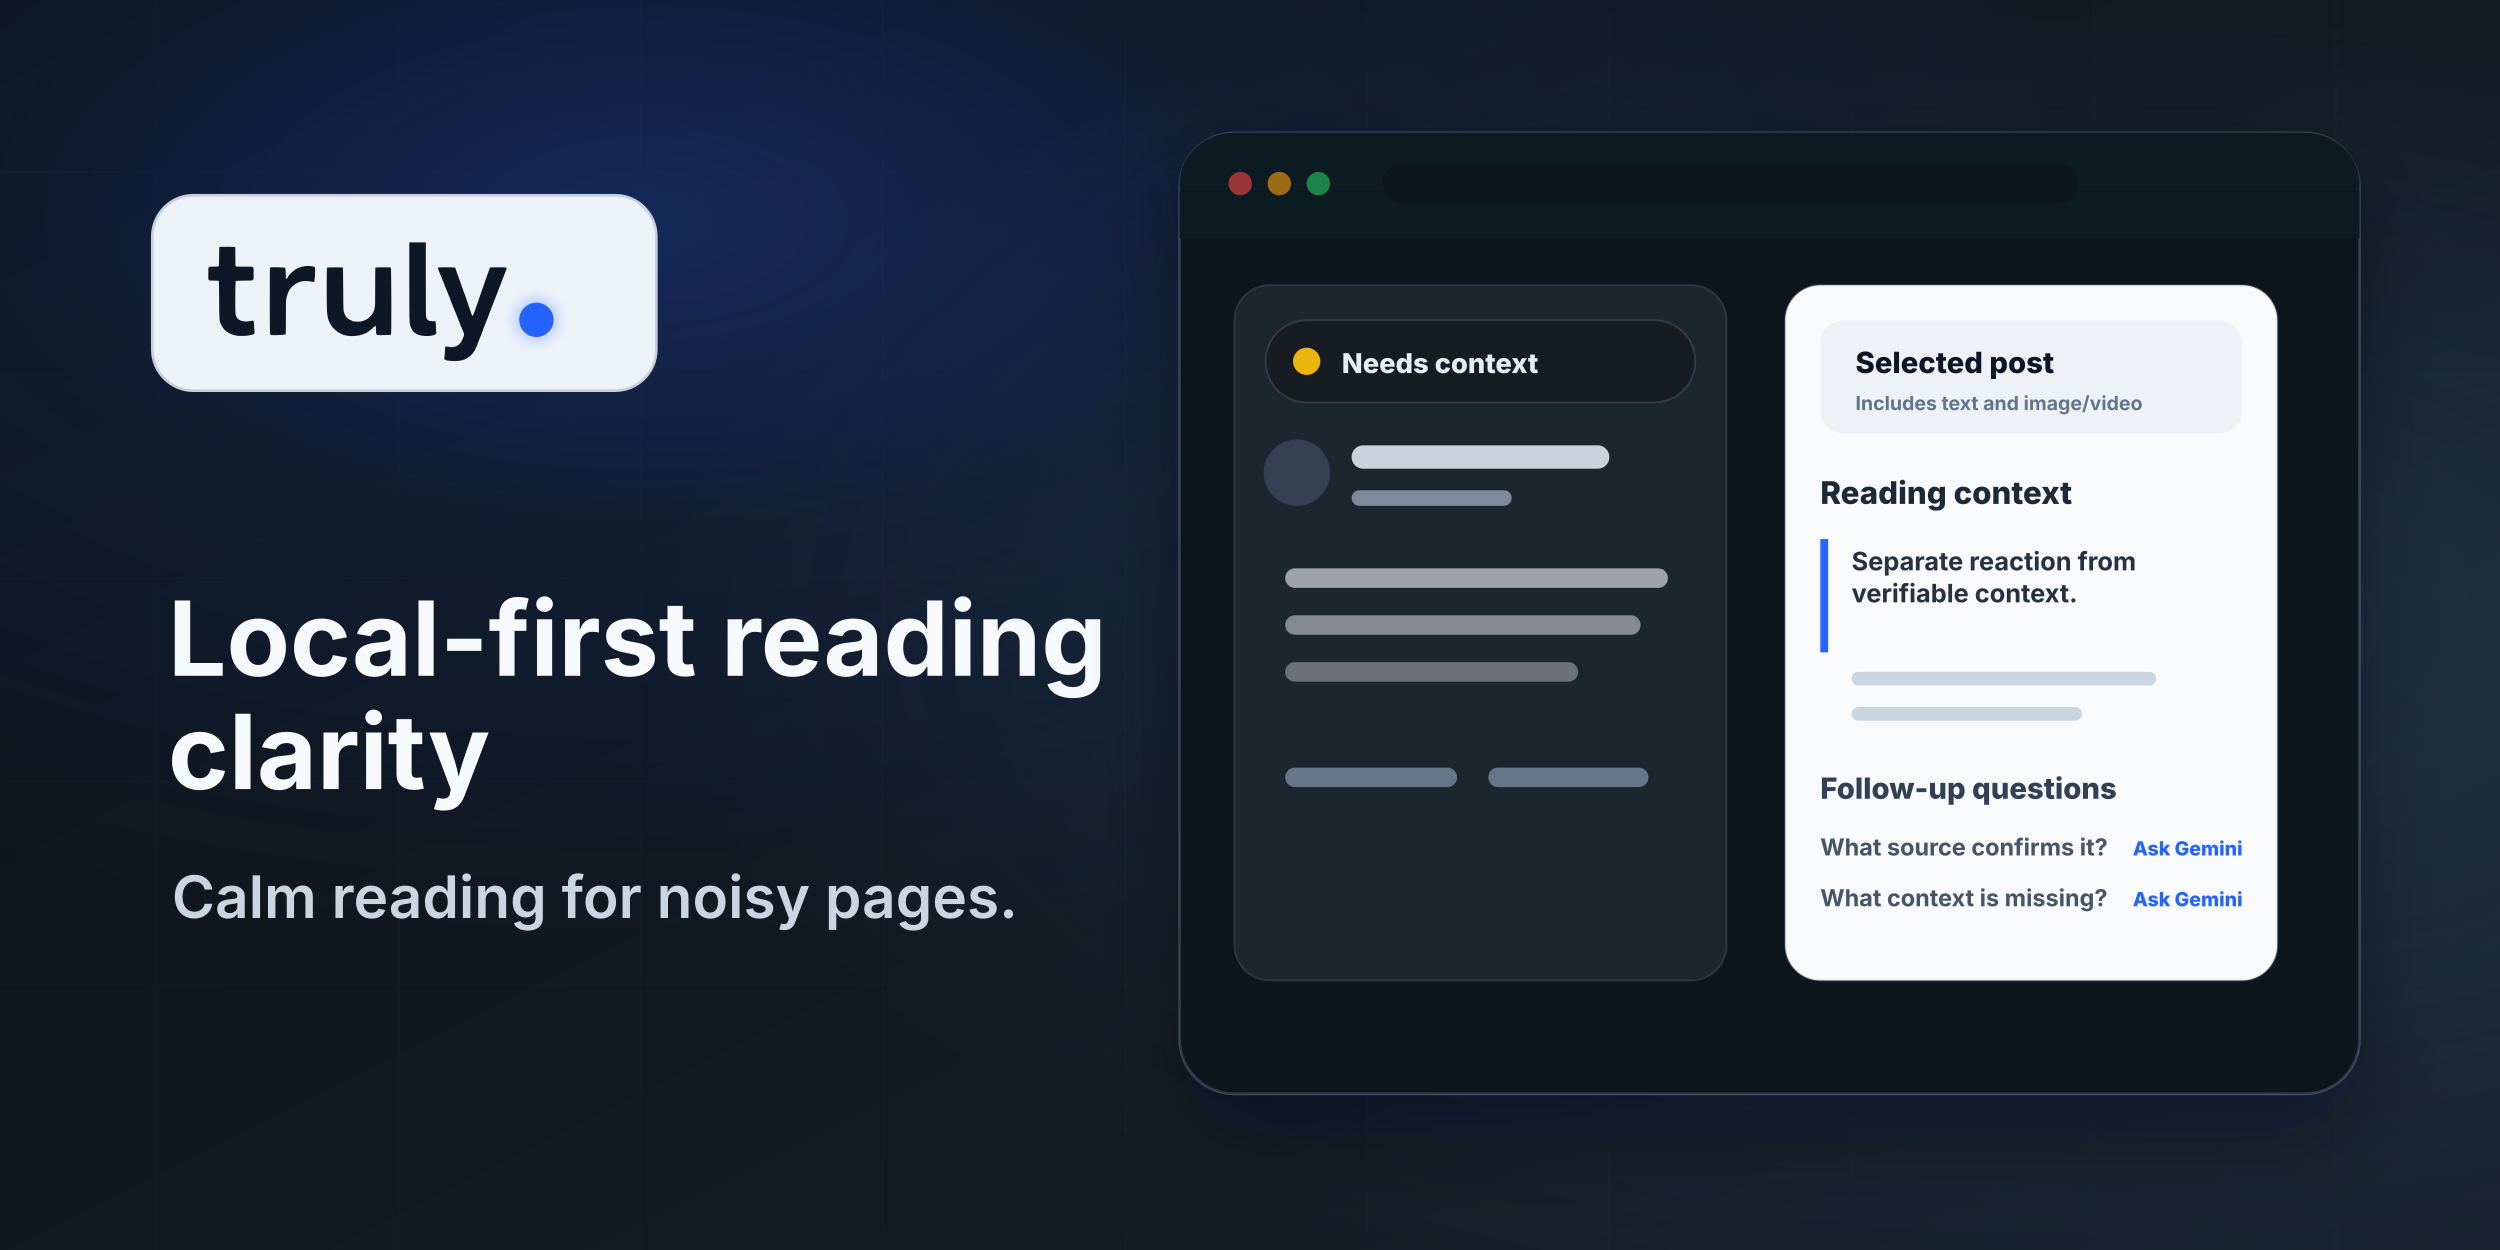
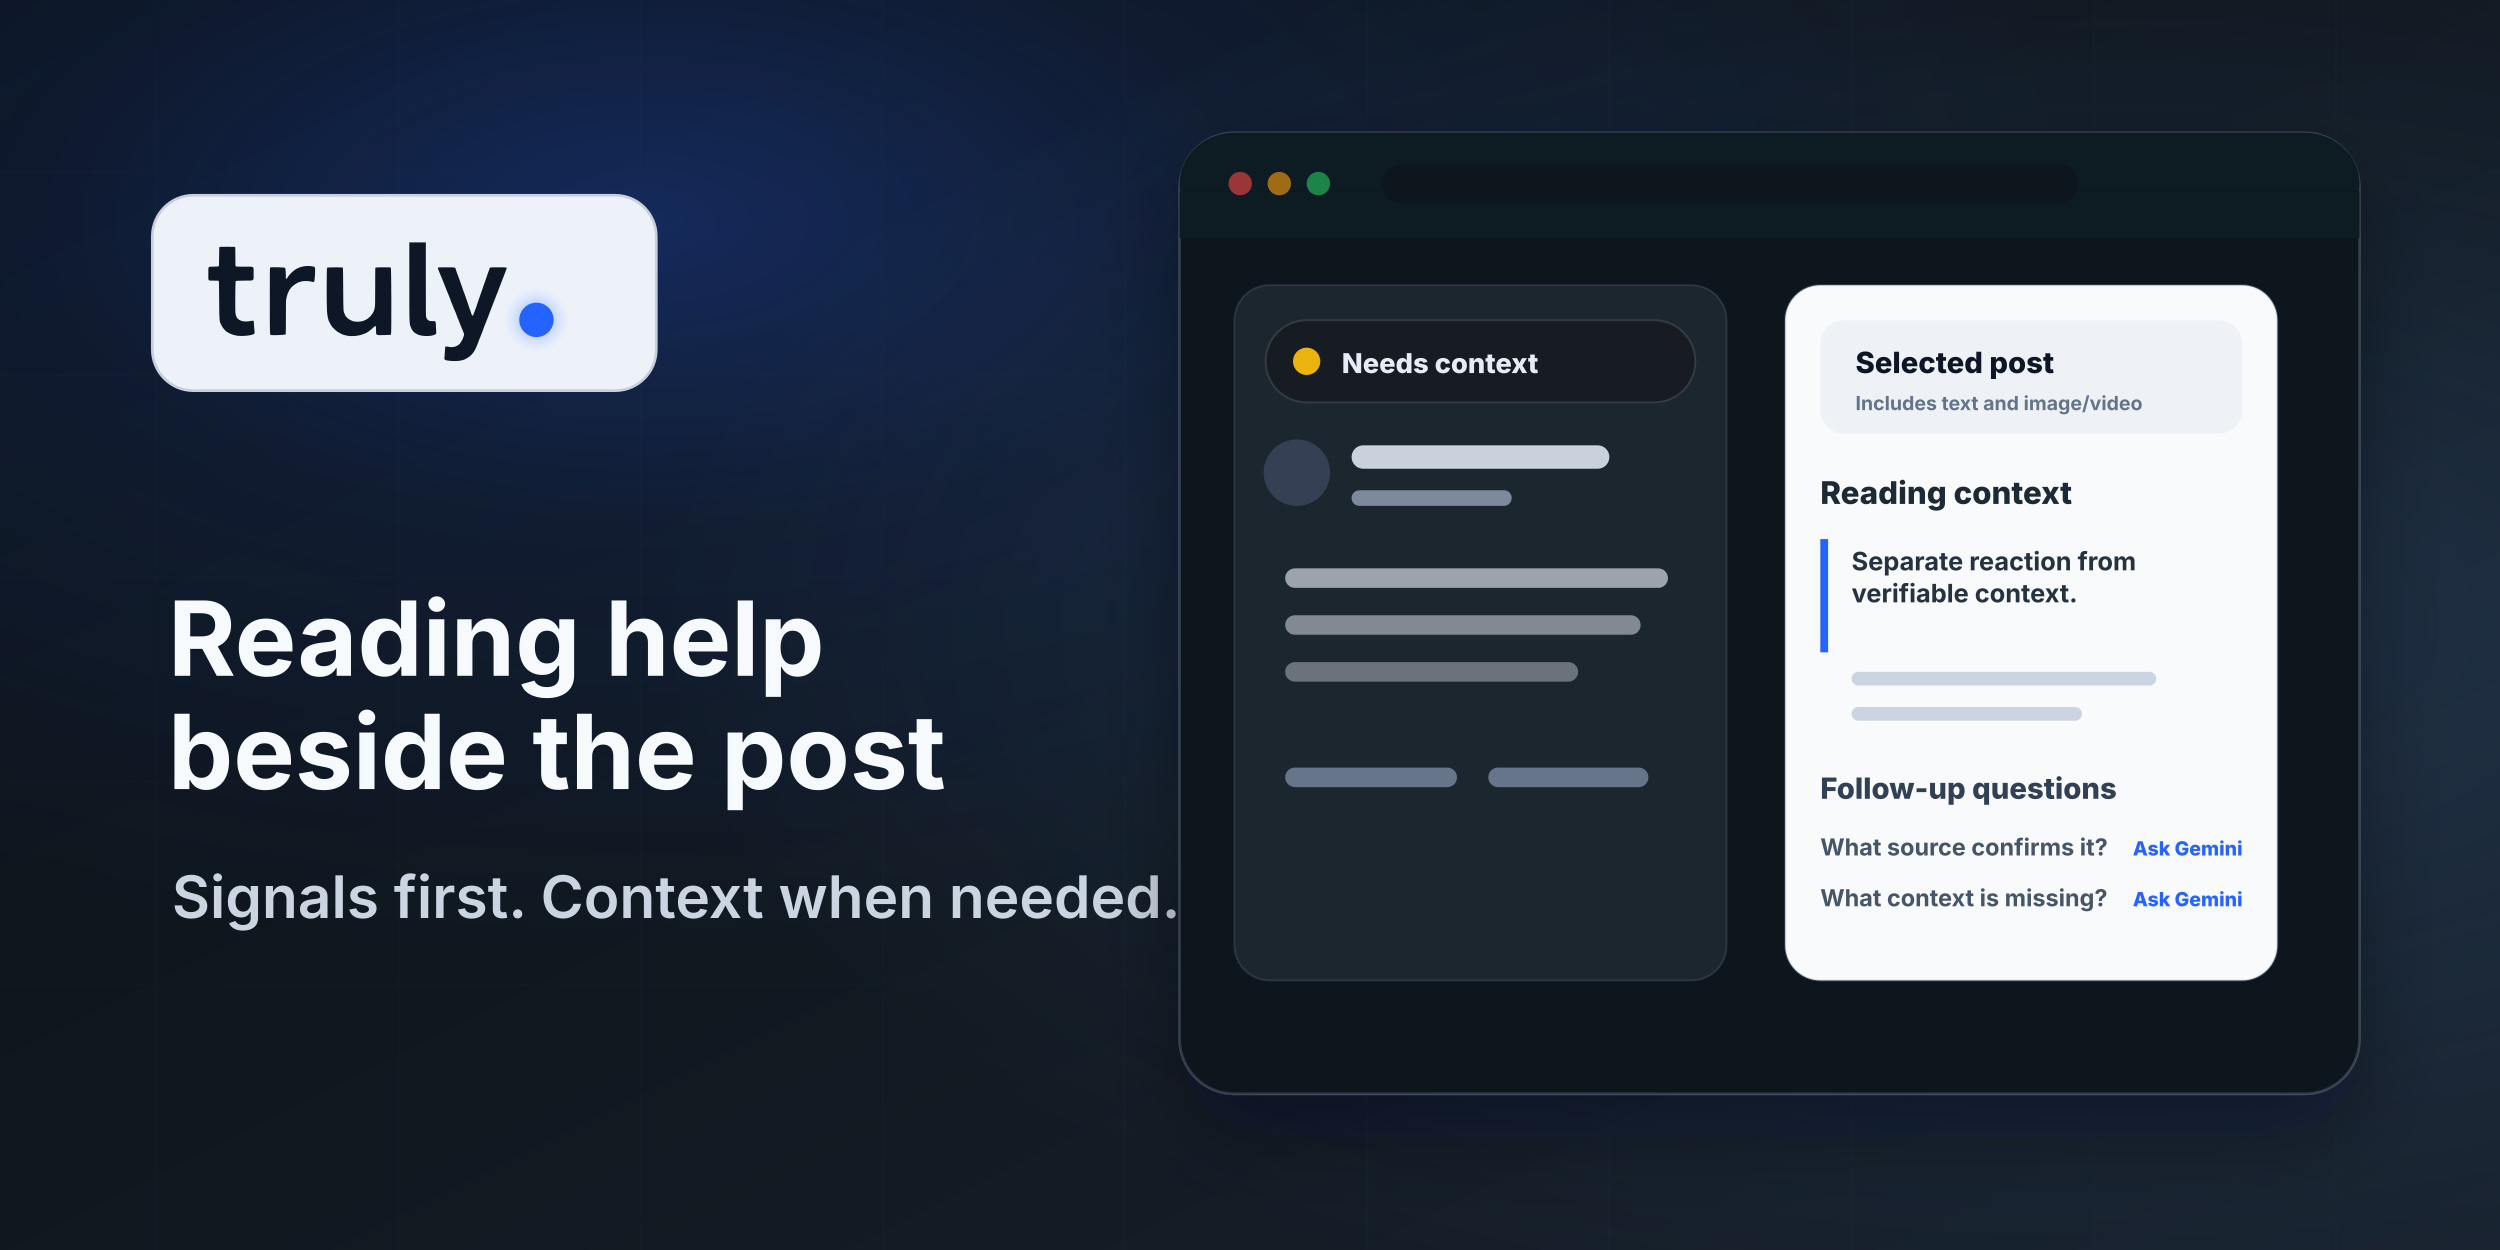
<svg xmlns="http://www.w3.org/2000/svg" width="1280" height="640" viewBox="0 0 1280 640">
  <defs>
    <linearGradient id="bg" x1="0" y1="0" x2="1" y2="1">
      <stop offset="0" stop-color="#0B1118" />
      <stop offset="0.54" stop-color="#111820" />
      <stop offset="1" stop-color="#18212D" />
    </linearGradient>
    <radialGradient id="blueGlow" cx="26%" cy="18%" r="58%">
      <stop offset="0" stop-color="#2563FF" stop-opacity="0.28" />
      <stop offset="0.42" stop-color="#2563FF" stop-opacity="0.09" />
      <stop offset="1" stop-color="#2563FF" stop-opacity="0" />
    </radialGradient>
    <radialGradient id="panelGlow" cx="84%" cy="50%" r="58%">
      <stop offset="0" stop-color="#60A5FA" stop-opacity="0.16" />
      <stop offset="1" stop-color="#60A5FA" stop-opacity="0" />
    </radialGradient>
    <filter id="shadow" x="-20%" y="-20%" width="140%" height="140%">
      <feDropShadow dx="0" dy="22" stdDeviation="22" flood-color="#020617" flood-opacity="0.38" />
    </filter>
    <filter id="softBlue" x="-80%" y="-80%" width="260%" height="260%">
      <feGaussianBlur stdDeviation="7" />
    </filter>
  </defs>
  <rect width="1280" height="640" fill="url(#bg)" />
  <rect width="1280" height="640" fill="url(#blueGlow)" />
  <rect width="1280" height="640" fill="url(#panelGlow)" />
  <g>
    <line x1="80" y1="0" x2="80" y2="640" stroke="#334155" stroke-opacity="0.065" />
    <line x1="204" y1="0" x2="204" y2="640" stroke="#334155" stroke-opacity="0.065" />
    <line x1="328" y1="0" x2="328" y2="640" stroke="#334155" stroke-opacity="0.065" />
    <line x1="452" y1="0" x2="452" y2="640" stroke="#334155" stroke-opacity="0.065" />
    <line x1="576" y1="0" x2="576" y2="640" stroke="#334155" stroke-opacity="0.065" />
    <line x1="700" y1="0" x2="700" y2="640" stroke="#334155" stroke-opacity="0.065" />
    <line x1="824" y1="0" x2="824" y2="640" stroke="#334155" stroke-opacity="0.065" />
    <line x1="948" y1="0" x2="948" y2="640" stroke="#334155" stroke-opacity="0.065" />
    <line x1="1072" y1="0" x2="1072" y2="640" stroke="#334155" stroke-opacity="0.065" />
    <line x1="1196" y1="0" x2="1196" y2="640" stroke="#334155" stroke-opacity="0.065" />
    <line x1="0" y1="88" x2="1280" y2="88" stroke="#334155" stroke-opacity="0.055" />
    <line x1="0" y1="192" x2="1280" y2="192" stroke="#334155" stroke-opacity="0.055" />
    <line x1="0" y1="296" x2="1280" y2="296" stroke="#334155" stroke-opacity="0.055" />
    <line x1="0" y1="400" x2="1280" y2="400" stroke="#334155" stroke-opacity="0.055" />
    <line x1="0" y1="504" x2="1280" y2="504" stroke="#334155" stroke-opacity="0.055" />
  </g>
  <g transform="translate(78 100)">
    <g transform="translate(0 0)">
      <rect x="0" y="0" width="258" height="100" rx="21" fill="#EDF2F8" stroke="#C7D0DC" stroke-width="1.4" />
      <svg x="25" y="20" width="194" height="69" viewBox="77.2 -33.2 1765.5 619.3">
        <defs>
          <radialGradient id="trulyHaloSocial-25-20">
            <stop offset="0%" stop-color="#C7D8FF" stop-opacity="0.95" />
            <stop offset="58%" stop-color="#C7D8FF" stop-opacity="0.9" />
            <stop offset="84%" stop-color="#DCE6FF" stop-opacity="0.55" />
            <stop offset="100%" stop-color="#DCE6FF" stop-opacity="0" />
          </radialGradient>
        </defs>
        <path fill="#0E1726" d="M 1047.032 178.750 C 1047.065 366.755, 1047.251 375.398, 1051.527 388.500 C 1058.019 408.388, 1067.590 420.181, 1083.500 427.895 C 1105.313 438.471, 1148.097 439.085, 1167 429.094 C 1171.870 426.519, 1173.168 423.646, 1172.463 417 C 1172.142 413.975, 1171.532 402.697, 1171.108 391.939 C 1170.077 365.824, 1170.259 366.151, 1157.128 366.770 C 1139.385 367.605, 1130.546 362.737, 1126.144 349.706 C 1124 343.359, 1124 343.359, 1124 171.680 L 1124 0 1085.500 0 L 1047 0 1047.032 178.750 M 163.371 20.690 C 161.244 21.107, 161.241 21.169, 160.836 65.053 C 160.472 104.478, 160.258 109.170, 158.756 110.672 C 157.325 112.104, 153.945 112.414, 135.476 112.807 C 107.828 113.396, 110.607 109.692, 110.546 146.029 C 110.487 181.623, 107.599 178, 136.033 178 C 155.015 178, 157.928 178.208, 159.128 179.653 C 160.259 181.016, 160.590 196.692, 161.014 268.903 C 161.599 368.650, 161.517 367.800, 172.388 387 C 173.789 389.475, 175.681 392.850, 176.592 394.500 C 179.994 400.660, 191.465 413.587, 195.093 415.349 C 195.867 415.725, 198.525 417.366, 201 418.996 C 203.475 420.626, 206.625 422.422, 208 422.987 C 209.375 423.552, 211.694 424.686, 213.154 425.507 C 214.614 426.328, 216.432 427, 217.193 427 C 217.954 427, 220.342 427.900, 222.500 429 C 224.658 430.100, 227.143 431, 228.023 431 C 228.903 431, 233.196 431.990, 237.562 433.201 C 261.154 439.741, 320.347 433.628, 325.433 424.125 C 326.598 421.948, 326.065 411.042, 324.107 397 C 323.532 392.875, 323.048 385.619, 323.031 380.875 C 322.970 363.735, 322.301 363.062, 308.274 366.010 C 271.477 373.744, 244.014 363.044, 238.950 339 C 238.429 336.525, 237.500 332.025, 236.885 329 C 235.277 321.081, 236.234 181.367, 237.908 179.691 C 238.769 178.828, 249.833 178.362, 278.022 178 C 327.241 177.368, 321.500 181.631, 321.500 145.714 C 321.500 108.646, 327.013 113, 280.085 113 C 243.310 113, 241.095 112.897, 238.861 111.088 C 236.500 109.177, 236.500 109.177, 236.500 65.552 C 236.500 27.863, 236.296 21.798, 235 20.979 C 233.555 20.065, 167.907 19.800, 163.371 20.690 M 555 111.369 C 534.088 115.568, 521.987 121.056, 506.500 133.366 C 495.694 141.954, 480 159.907, 480 163.679 C 480 165.189, 475.555 169, 473.794 169 C 472.065 169, 470.617 164.804, 471.435 162.165 C 472.735 157.973, 470.408 121.272, 468.675 118.627 C 467.012 116.089, 404.618 114.291, 398.582 116.607 C 397.149 117.157, 397 131.955, 397 274.013 C 397 430.812, 397 430.812, 402.133 431.518 C 415.899 433.412, 470.091 430.890, 471.072 428.310 C 471.614 426.886, 472 393.605, 472 348.390 C 472 285.156, 472.260 269.770, 473.416 264.706 C 474.195 261.292, 475.293 256.475, 475.858 254 C 478.345 243.089, 481.860 233.173, 485.073 228 C 485.586 227.175, 486.463 225.435, 487.022 224.132 C 487.582 222.830, 488.938 220.580, 490.037 219.132 C 491.135 217.685, 492.813 215.419, 493.767 214.097 C 503.468 200.646, 525.702 185.904, 540.535 183.087 C 543.266 182.568, 546.767 181.661, 548.315 181.072 C 552.561 179.455, 578.313 179.715, 584.412 181.435 C 590.282 183.091, 602.204 185.129, 602.761 184.572 C 606.906 180.427, 610.300 120.609, 606.662 115.823 C 602.361 110.168, 573.412 107.671, 555 111.369 M 663.902 117.618 C 661.645 120.336, 661.309 290.280, 663.500 320.583 C 665.218 344.339, 669.810 365.082, 674.702 371.186 C 675.281 371.909, 676.099 373.616, 676.518 374.981 C 676.938 376.345, 678.201 378.820, 679.325 380.481 C 684.092 387.521, 685 388.942, 685 389.363 C 685 391.969, 705.878 412.239, 713.500 417.034 C 719.740 420.959, 721.092 421.711, 727.500 424.818 C 737.312 429.577, 740.719 431, 742.296 431 C 743.117 431, 746.649 431.874, 750.145 432.942 C 773.139 439.968, 813.654 436.275, 838.610 424.877 C 840.870 423.845, 843.153 423, 843.684 423 C 847.152 423, 870.249 405.863, 879.500 396.426 C 890.525 385.179, 891.766 386.418, 891.944 408.852 C 892.143 433.951, 889.774 432.520, 929.709 431.666 C 950.024 431.231, 960.737 430.633, 961.640 429.883 C 964.431 427.567, 963.549 117.380, 960.750 116.630 C 956.182 115.406, 890.471 115.929, 889.200 117.200 C 888.285 118.115, 888 139.032, 888 205.242 C 888 275.893, 887.737 293.428, 886.590 299.292 C 885.815 303.256, 884.920 308.344, 884.603 310.597 C 883.432 318.906, 874.535 334.969, 866.356 343.542 C 847.444 363.364, 825.185 371.520, 796.805 369.027 C 786.042 368.081, 784.029 367.467, 771 361.158 C 761.860 356.732, 748.036 342.936, 747.994 338.200 C 747.990 337.815, 747.275 336.150, 746.405 334.500 C 739.424 321.268, 739.544 323.193, 739 216.333 C 738.725 162.341, 738.125 117.791, 737.668 117.333 C 735.836 115.499, 665.435 115.771, 663.902 117.618 M 1181.034 117.459 C 1179.580 119.211, 1180.446 123.969, 1183.133 128.985 C 1184.160 130.902, 1185 133.041, 1185 133.739 C 1185 134.436, 1185.900 136.686, 1187 138.739 C 1188.100 140.791, 1189 143.003, 1189 143.654 C 1189 144.305, 1189.662 146.112, 1190.471 147.669 C 1191.280 149.226, 1193.125 153.425, 1194.572 157 C 1196.019 160.575, 1198.057 165.349, 1199.101 167.610 C 1200.146 169.870, 1201 172.431, 1201 173.301 C 1201 174.170, 1201.438 175.153, 1201.974 175.484 C 1202.510 175.815, 1203.589 178.204, 1204.373 180.793 C 1205.156 183.382, 1206.515 186.850, 1207.392 188.500 C 1208.270 190.150, 1208.990 191.967, 1208.994 192.539 C 1208.997 193.110, 1209.900 195.342, 1211 197.500 C 1212.100 199.658, 1213 202.128, 1213 202.989 C 1213 203.850, 1213.614 205.443, 1214.365 206.527 C 1215.116 207.612, 1216.052 209.625, 1216.445 211 C 1217.914 216.143, 1222.412 227.395, 1226.089 235.126 C 1226.514 236.020, 1228.288 240.520, 1230.030 245.126 C 1231.773 249.732, 1234.054 255.349, 1235.100 257.610 C 1236.145 259.870, 1237 262.111, 1237 262.590 C 1237 263.069, 1237.917 265.826, 1239.038 268.715 C 1240.158 271.605, 1242.021 276.563, 1243.178 279.734 C 1245.353 285.702, 1246.141 287.594, 1250.447 297.188 C 1251.851 300.317, 1253 303.397, 1253 304.034 C 1253 304.670, 1253.649 306.386, 1254.443 307.846 C 1255.237 309.306, 1257.082 313.425, 1258.544 317 C 1260.006 320.575, 1262.057 325.349, 1263.101 327.610 C 1264.146 329.870, 1265 332.234, 1265 332.863 C 1265 333.492, 1265.900 335.686, 1267 337.739 C 1268.100 339.791, 1269 342.463, 1269 343.676 C 1269 344.889, 1269.438 346.153, 1269.974 346.484 C 1270.510 346.815, 1271.589 349.204, 1272.373 351.793 C 1273.156 354.382, 1274.515 357.850, 1275.392 359.500 C 1276.270 361.150, 1276.990 363.064, 1276.994 363.754 C 1276.997 364.443, 1277.900 366.686, 1279 368.739 C 1280.100 370.791, 1281 373.041, 1281 373.739 C 1281 374.436, 1281.900 376.686, 1283 378.739 C 1284.100 380.791, 1285 383.164, 1285 384.013 C 1285 384.861, 1285.591 386.443, 1286.313 387.527 C 1287.035 388.612, 1289.027 393.100, 1290.738 397.500 C 1292.450 401.900, 1294.556 406.850, 1295.419 408.500 C 1296.282 410.150, 1296.990 412.187, 1296.994 413.027 C 1296.997 413.868, 1297.614 415.443, 1298.364 416.527 C 1303.173 423.481, 1303.196 433.248, 1298.422 442.154 C 1297.640 443.614, 1297 445.320, 1297 445.946 C 1297 448.306, 1290.467 460.667, 1285.245 468.187 C 1274.578 483.548, 1251.662 491.348, 1231.500 486.480 C 1224.070 484.686, 1215.390 484.561, 1214.356 486.233 C 1213.937 486.910, 1213.233 497.148, 1212.791 508.983 C 1212.349 520.817, 1211.540 532.387, 1210.993 534.693 C 1207.984 547.396, 1212.455 549.889, 1242.505 552.264 C 1271.755 554.576, 1296.940 550.776, 1311 541.929 C 1311.825 541.410, 1313.625 540.431, 1315 539.754 C 1316.375 539.077, 1319.300 537.266, 1321.500 535.729 C 1323.700 534.192, 1326.609 532.162, 1327.964 531.217 C 1335.088 526.252, 1347.554 511.449, 1351.728 503 C 1352.407 501.625, 1353.344 499.825, 1353.811 499 C 1356.608 494.053, 1359 488.942, 1359 487.911 C 1359 486.780, 1360.836 482.442, 1365.099 473.500 C 1366.147 471.300, 1367.004 468.808, 1367.003 467.961 C 1367.001 467.115, 1367.900 464.658, 1369 462.500 C 1370.100 460.342, 1371.003 458.110, 1371.006 457.539 C 1371.010 456.967, 1371.696 455.189, 1372.532 453.587 C 1374.510 449.793, 1382.998 428.575, 1383.006 427.403 C 1383.010 426.906, 1383.737 425.150, 1384.623 423.500 C 1385.509 421.850, 1386.822 418.475, 1387.542 416 C 1388.261 413.525, 1390.032 408.350, 1391.479 404.500 C 1392.925 400.650, 1394.586 395.928, 1395.169 394.006 C 1395.752 392.084, 1396.852 389.621, 1397.614 388.533 C 1398.377 387.445, 1399 385.861, 1399 385.013 C 1399 384.164, 1399.900 381.791, 1401 379.739 C 1402.100 377.686, 1403 375.436, 1403 374.739 C 1403 374.041, 1403.900 371.791, 1405 369.739 C 1406.100 367.686, 1407 365.436, 1407 364.739 C 1407 364.041, 1407.900 361.791, 1409 359.739 C 1410.100 357.686, 1411 355.473, 1411 354.819 C 1411 354.166, 1411.827 351.802, 1412.837 349.566 C 1415.552 343.557, 1419 334.594, 1419 333.546 C 1419 333.043, 1419.830 330.802, 1420.845 328.566 C 1423.607 322.479, 1431 303.506, 1431 302.505 C 1431 302.025, 1431.827 299.802, 1432.837 297.566 C 1435.505 291.660, 1439 282.601, 1439 281.590 C 1439 281.111, 1439.850 278.870, 1440.888 276.610 C 1443.222 271.529, 1454.556 242.420, 1455.532 239 C 1455.924 237.625, 1456.642 236.001, 1457.128 235.391 C 1457.613 234.781, 1458.646 232.306, 1459.422 229.891 C 1460.198 227.476, 1462.019 222.350, 1463.467 218.500 C 1464.915 214.650, 1466.491 210.375, 1466.969 209 C 1467.447 207.625, 1469.449 202.692, 1471.419 198.038 C 1473.389 193.383, 1475 189.158, 1475 188.647 C 1475 188.137, 1475.845 185.870, 1476.877 183.610 C 1479.007 178.946, 1482.496 169.730, 1483.543 166 C 1483.929 164.625, 1484.589 163.050, 1485.010 162.500 C 1485.848 161.404, 1492.452 144.326, 1495.837 134.500 C 1496.405 132.850, 1497.970 128.449, 1499.313 124.720 C 1502.628 115.521, 1504.701 116, 1461.566 116 C 1421.405 116, 1421.011 116.061, 1420.994 122.250 C 1420.990 123.487, 1420.271 125.850, 1419.395 127.500 C 1418.519 129.150, 1417.202 132.300, 1416.467 134.500 C 1415.732 136.700, 1413.943 141.650, 1412.490 145.500 C 1411.037 149.350, 1409.242 154.525, 1408.500 157 C 1407.758 159.475, 1405.974 164.650, 1404.535 168.500 C 1403.096 172.350, 1401.309 177.525, 1400.563 180 C 1399.818 182.475, 1398.010 187.650, 1396.546 191.500 C 1395.081 195.350, 1393.247 200.525, 1392.468 203 C 1390.531 209.159, 1383.661 228.978, 1380.509 237.500 C 1379.084 241.350, 1377.299 246.525, 1376.540 249 C 1373.735 258.156, 1371.804 263.569, 1370.420 266.154 C 1369.639 267.614, 1368.985 269.639, 1368.966 270.654 C 1368.947 271.669, 1368.063 274.300, 1367 276.500 C 1365.937 278.700, 1365.033 281.175, 1364.990 282 C 1364.947 282.825, 1364.228 285.300, 1363.392 287.500 C 1362.555 289.700, 1361.250 293.525, 1360.490 296 C 1357.915 304.387, 1355.012 312.280, 1354.094 313.392 C 1353.591 314.002, 1352.863 316.192, 1352.476 318.261 C 1352.090 320.330, 1351.407 322.248, 1350.960 322.525 C 1350.512 322.802, 1349.629 324.709, 1348.997 326.764 C 1348.366 328.819, 1347.252 331.850, 1346.521 333.500 C 1345.791 335.150, 1344.694 337.773, 1344.083 339.329 C 1342.166 344.207, 1338.280 340.115, 1335.463 330.255 C 1333.099 321.976, 1330.897 315.630, 1328.918 311.390 C 1327.863 309.130, 1327 306.723, 1327 306.042 C 1327 305.360, 1326.373 303.384, 1325.608 301.651 C 1323.875 297.730, 1321.290 290.068, 1319.484 283.500 C 1318.728 280.750, 1316.926 275.350, 1315.479 271.500 C 1314.032 267.650, 1312.234 262.475, 1311.483 260 C 1310.731 257.525, 1308.928 252.350, 1307.475 248.500 C 1306.022 244.650, 1304.198 239.524, 1303.422 237.109 C 1302.646 234.694, 1301.624 232.219, 1301.152 231.609 C 1300.679 230.999, 1299.806 228.700, 1299.212 226.500 C 1298.617 224.300, 1296.930 219.350, 1295.462 215.500 C 1293.994 211.650, 1292.182 206.475, 1291.437 204 C 1290.691 201.525, 1288.904 196.350, 1287.465 192.500 C 1286.026 188.650, 1284.228 183.475, 1283.470 181 C 1281.215 173.644, 1277.873 164.572, 1277.024 163.500 C 1276.588 162.950, 1275.894 160.925, 1275.482 159 C 1275.070 157.075, 1273.893 153.932, 1272.867 152.015 C 1271.840 150.098, 1271 147.943, 1271 147.225 C 1271 146.507, 1270.100 144.156, 1269 142 C 1267.900 139.844, 1267 137.037, 1267 135.762 C 1267 134.488, 1266.362 132.534, 1265.583 131.421 C 1264.803 130.308, 1263.863 127.786, 1263.493 125.817 C 1261.575 115.588, 1263.372 116, 1220.637 116 C 1188.210 116, 1182.057 116.227, 1181.034 117.459" />
        <circle cx="1657.4" cy="368.8" r="152.1" fill="url(#trulyHaloSocial-25-20)" transform="translate(-18 -8)" />
        <circle cx="1657.4" cy="368.8" r="80.2" fill="#2563FF" transform="translate(-18 -8)" />
      </svg>
    </g>
-     <text x="8" y="246" fill="#F7FAFC" font-family="Avenir Next, Aptos, Inter, ui-sans-serif, system-ui, -apple-system, BlinkMacSystemFont, Segoe UI, sans-serif" font-size="53" font-weight="700" letter-spacing="0">Local-first reading</text>
-     <text x="8" y="304" fill="#F7FAFC" font-family="Avenir Next, Aptos, Inter, ui-sans-serif, system-ui, -apple-system, BlinkMacSystemFont, Segoe UI, sans-serif" font-size="53" font-weight="700" letter-spacing="0">clarity</text>
-     <text x="10" y="370" fill="#CBD5E1" font-family="Avenir Next, Aptos, Inter, ui-sans-serif, system-ui, -apple-system, BlinkMacSystemFont, Segoe UI, sans-serif" font-size="30" font-weight="600" letter-spacing="0">Calm reading for noisy pages.</text>
+     <text x="8" y="246" fill="#F7FAFC" font-family="Avenir Next, Aptos, Inter, ui-sans-serif, system-ui, -apple-system, BlinkMacSystemFont, Segoe UI, sans-serif" font-size="53" font-weight="700" letter-spacing="0">Reading help</text>
+     <text x="8" y="304" fill="#F7FAFC" font-family="Avenir Next, Aptos, Inter, ui-sans-serif, system-ui, -apple-system, BlinkMacSystemFont, Segoe UI, sans-serif" font-size="53" font-weight="700" letter-spacing="0">beside the post</text>
+     <text x="10" y="370" fill="#CBD5E1" font-family="Avenir Next, Aptos, Inter, ui-sans-serif, system-ui, -apple-system, BlinkMacSystemFont, Segoe UI, sans-serif" font-size="30" font-weight="600" letter-spacing="0">Signals first. Context when needed.</text>
  </g>
  <g transform="translate(604 68)" filter="url(#shadow)">
    <g>
      <rect x="0" y="0" width="604" height="492" rx="28" fill="#0D141C" stroke="rgba(148,163,184,0.25)" stroke-width="1.4" />
      <rect x="0" y="0" width="604" height="52" rx="28" fill="#111A24" />
      <rect x="0" y="30" width="604" height="24" fill="#111A24" />
      <circle cx="31" cy="26" r="6" fill="#EF4444" opacity="0.62" />
      <circle cx="51" cy="26" r="6" fill="#F59E0B" opacity="0.62" />
      <circle cx="71" cy="26" r="6" fill="#22C55E" opacity="0.62" />
      <rect x="104" y="16" width="356" height="20" rx="10" fill="#07111A" opacity="0.8" />
      <g transform="translate(28 78)">
        <rect x="0" y="0" width="252" height="356" rx="18" fill="#1F252D" stroke="rgba(148,163,184,0.18)" />
        <rect x="16" y="18" width="220" height="42" rx="21" fill="#171D24" stroke="rgba(148,163,184,0.2)" />
        <circle cx="37" cy="39" r="7" fill="#EAB308" />
        <text x="55" y="45" fill="#E6ECF5" font-family="Avenir Next, Aptos, Inter, ui-sans-serif, system-ui, -apple-system, BlinkMacSystemFont, Segoe UI, sans-serif" font-size="14" font-weight="760" letter-spacing="0">Needs context</text>
        <circle cx="32" cy="96" r="17" fill="#344155" />
        <rect x="60" y="82" width="132" height="12" rx="6" fill="#DCE4EF" opacity="0.9" />
        <rect x="60" y="105" width="82" height="8" rx="4" fill="#7C8A9C" />
        <rect x="26" y="145" width="196" height="10" rx="5" fill="#D6DEE9" opacity="0.68" />
        <rect x="26" y="169" width="182" height="10" rx="5" fill="#D6DEE9" opacity="0.54" />
        <rect x="26" y="193" width="150" height="10" rx="5" fill="#D6DEE9" opacity="0.42" />
        <rect x="26" y="247" width="88" height="10" rx="5" fill="#66758A" />
        <rect x="130" y="247" width="82" height="10" rx="5" fill="#66758A" />
      </g>
      <g transform="translate(310 78)">
        <rect x="0" y="0" width="252" height="356" rx="18" fill="#F8FAFC" />
        <rect x="0" y="0" width="252" height="356" rx="18" fill="none" stroke="rgba(148,163,184,0.28)" />
        <rect x="18" y="18" width="216" height="58" rx="12" fill="#EEF2F7" />
        <text x="36" y="45" fill="#111827" font-family="Avenir Next, Aptos, Inter, ui-sans-serif, system-ui, -apple-system, BlinkMacSystemFont, Segoe UI, sans-serif" font-size="15" font-weight="820" letter-spacing="0">Selected post</text>
        <text x="36" y="64" fill="#64748B" font-family="Avenir Next, Aptos, Inter, ui-sans-serif, system-ui, -apple-system, BlinkMacSystemFont, Segoe UI, sans-serif" font-size="10" font-weight="680" letter-spacing="0">Includes text and image/video</text>
        <text x="18" y="112" fill="#1F2937" font-family="Avenir Next, Aptos, Inter, ui-sans-serif, system-ui, -apple-system, BlinkMacSystemFont, Segoe UI, sans-serif" font-size="16" font-weight="820" letter-spacing="0">Reading context</text>
        <rect x="18" y="130" width="4" height="58" fill="#2563FF" />
        <text x="34" y="146" fill="#263241" font-family="Avenir Next, Aptos, Inter, ui-sans-serif, system-ui, -apple-system, BlinkMacSystemFont, Segoe UI, sans-serif" font-size="13" font-weight="700" letter-spacing="0">Separate reaction from</text>
        <text x="34" y="162.38" fill="#263241" font-family="Avenir Next, Aptos, Inter, ui-sans-serif, system-ui, -apple-system, BlinkMacSystemFont, Segoe UI, sans-serif" font-size="13" font-weight="700" letter-spacing="0">verifiable context.</text>
        <rect x="34" y="198" width="156" height="7" rx="3.5" fill="#CBD5E1" />
        <rect x="34" y="216" width="118" height="7" rx="3.5" fill="#CBD5E1" />
        <text x="18" y="263" fill="#334155" font-family="Avenir Next, Aptos, Inter, ui-sans-serif, system-ui, -apple-system, BlinkMacSystemFont, Segoe UI, sans-serif" font-size="15" font-weight="820" letter-spacing="0">Follow-up questions</text>
        <text x="18" y="292" fill="#475569" font-family="Avenir Next, Aptos, Inter, ui-sans-serif, system-ui, -apple-system, BlinkMacSystemFont, Segoe UI, sans-serif" font-size="12" font-weight="700" letter-spacing="0">What source confirms it?</text>
        <text x="178" y="292" fill="#2563FF" font-family="Avenir Next, Aptos, Inter, ui-sans-serif, system-ui, -apple-system, BlinkMacSystemFont, Segoe UI, sans-serif" font-size="10" font-weight="800" letter-spacing="0">Ask Gemini</text>
        <text x="18" y="318" fill="#475569" font-family="Avenir Next, Aptos, Inter, ui-sans-serif, system-ui, -apple-system, BlinkMacSystemFont, Segoe UI, sans-serif" font-size="12" font-weight="700" letter-spacing="0">What context is missing?</text>
        <text x="178" y="318" fill="#2563FF" font-family="Avenir Next, Aptos, Inter, ui-sans-serif, system-ui, -apple-system, BlinkMacSystemFont, Segoe UI, sans-serif" font-size="10" font-weight="800" letter-spacing="0">Ask Gemini</text>
      </g>
    </g>
  </g>
</svg>
